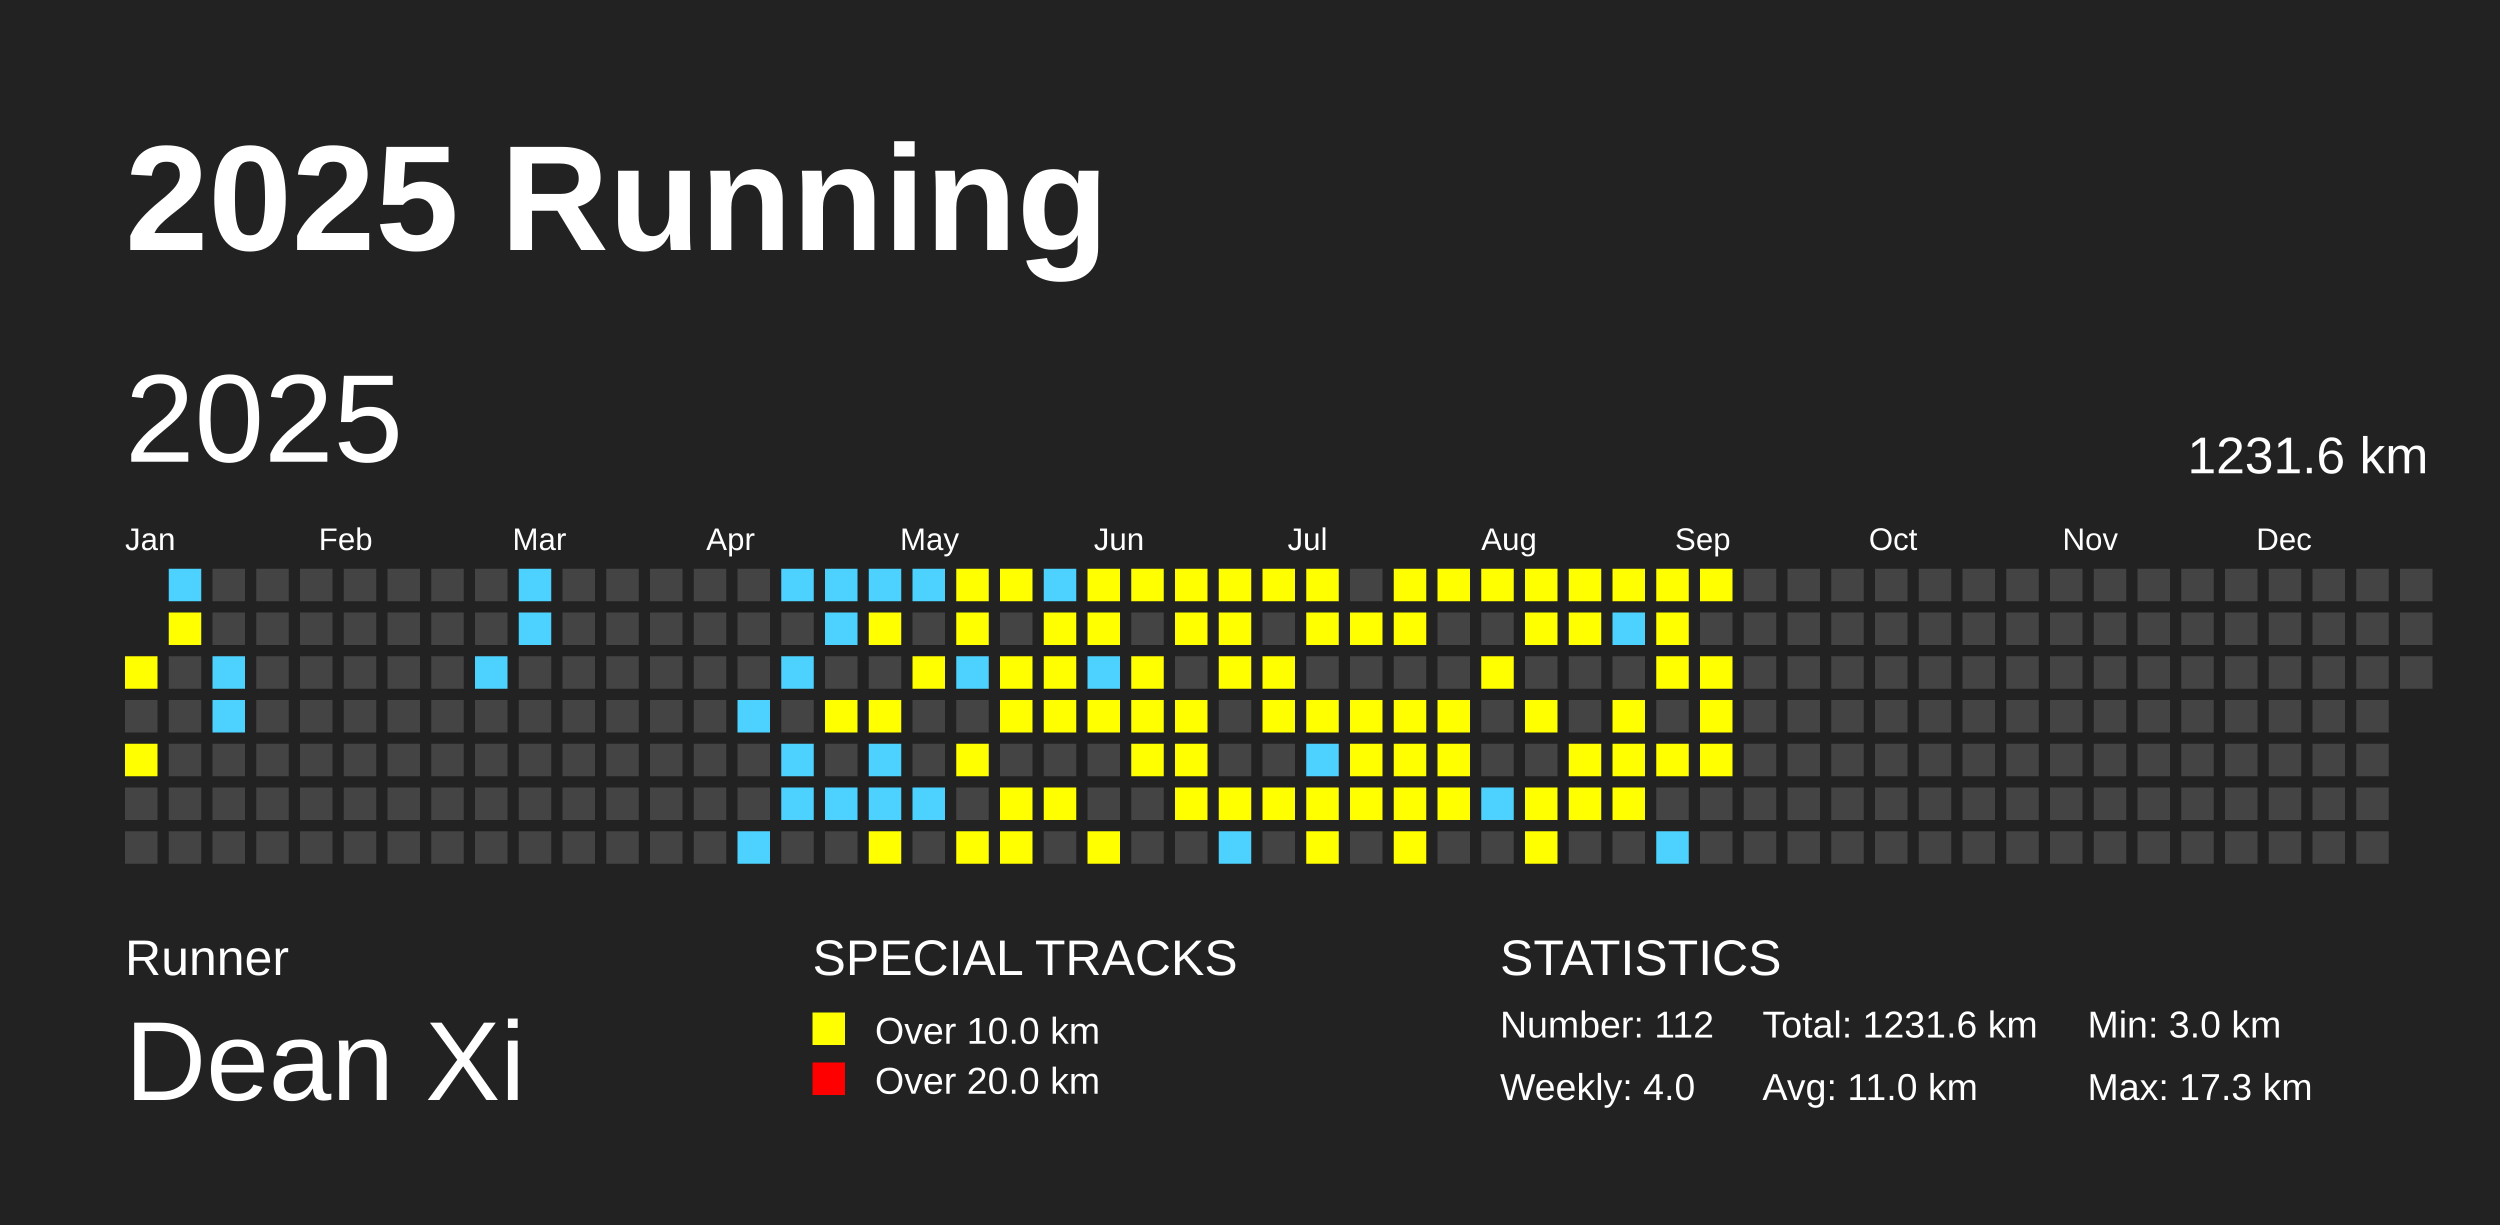
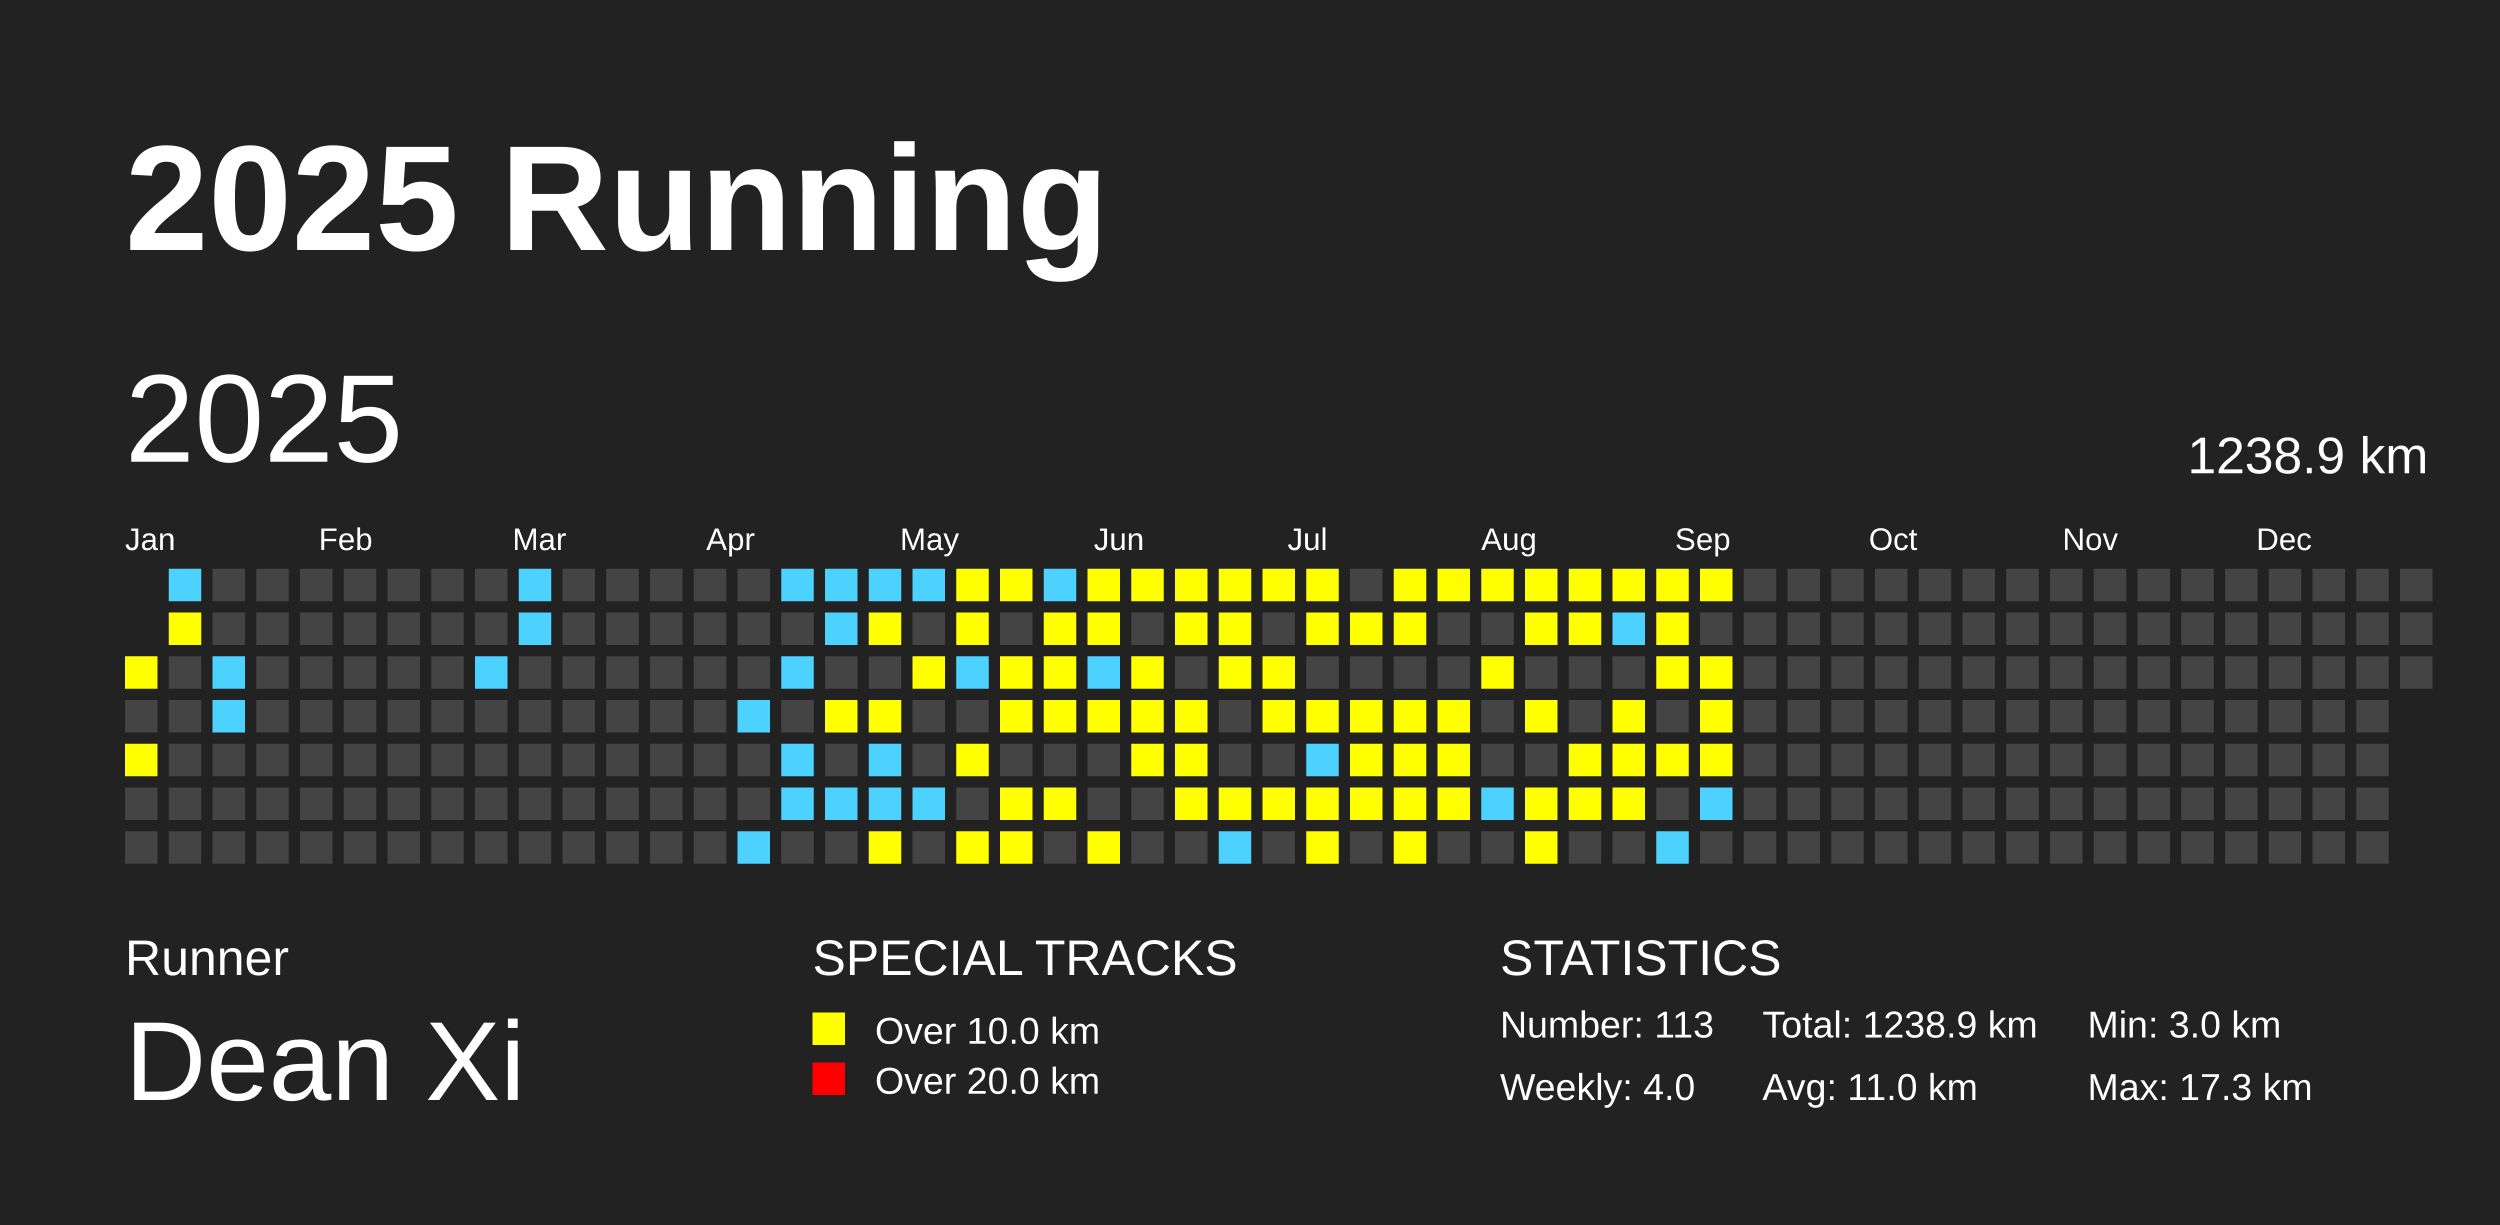
<svg xmlns="http://www.w3.org/2000/svg" baseProfile="full" height="98mm" version="1.1" viewBox="0,0,200,98" width="200mm">
  <defs />
  <rect fill="#222222" height="98" width="200" x="0" y="0" />
  <text fill="#FFFFFF" style="font-size:12px; font-family:Arial; font-weight:bold;" x="10" y="20">2025 Running</text>
  <text fill="#FFFFFF" style="font-size:4px; font-family:Arial" x="10" y="78">Runner</text>
  <text fill="#FFFFFF" style="font-size:9px; font-family:Arial" x="10" y="88">Dean Xi</text>
  <text fill="#FFFFFF" style="font-size:4px; font-family:Arial" x="65" y="78">SPECIAL TRACKS</text>
  <rect fill="yellow" height="2.6" width="2.6" x="65" y="81" />
  <text fill="#FFFFFF" style="font-size:3px; font-family:Arial" x="70" y="83.5">Over 10.0 km</text>
  <rect fill="red" height="2.6" width="2.6" x="65" y="85" />
  <text fill="#FFFFFF" style="font-size:3px; font-family:Arial" x="70" y="87.5">Over 20.0 km</text>
  <text fill="#FFFFFF" style="font-size:4px; font-family:Arial" x="120" y="78">STATISTICS</text>
-   <text fill="#FFFFFF" style="font-size:3px; font-family:Arial" x="120" y="83">Number: 112</text>
+   <text fill="#FFFFFF" style="font-size:3px; font-family:Arial" x="120" y="83">Number: 113</text>
  <text fill="#FFFFFF" style="font-size:3px; font-family:Arial" x="120" y="88">Weekly: 4.0</text>
-   <text fill="#FFFFFF" style="font-size:3px; font-family:Arial" x="141" y="83">Total: 1231.6 km</text>
+   <text fill="#FFFFFF" style="font-size:3px; font-family:Arial" x="141" y="83">Total: 1238.9 km</text>
  <text fill="#FFFFFF" style="font-size:3px; font-family:Arial" x="141" y="88">Avg: 11.0 km</text>
  <text fill="#FFFFFF" style="font-size:3px; font-family:Arial" x="167" y="83">Min: 3.0 km</text>
  <text fill="#FFFFFF" style="font-size:3px; font-family:Arial" x="167" y="88">Max: 17.3 km</text>
  <text dominant-baseline="hanging" fill="#FFFFFF" style="font-size:10.0px; font-family:Arial;" x="10" y="30">2025</text>
-   <text dominant-baseline="hanging" fill="#FFFFFF" style="font-size:4.125px; font-family:Arial;" x="175" y="35">1231.6 km</text>
+   <text dominant-baseline="hanging" fill="#FFFFFF" style="font-size:4.125px; font-family:Arial;" x="175" y="35">1238.9 km</text>
  <text fill="#FFFFFF" style="font-size:2.5px; font-family:Arial" x="10.0" y="44">Jan</text>
  <text fill="#FFFFFF" style="font-size:2.5px; font-family:Arial" x="25.5" y="44">Feb</text>
  <text fill="#FFFFFF" style="font-size:2.5px; font-family:Arial" x="41.0" y="44">Mar</text>
  <text fill="#FFFFFF" style="font-size:2.5px; font-family:Arial" x="56.5" y="44">Apr</text>
  <text fill="#FFFFFF" style="font-size:2.5px; font-family:Arial" x="72.0" y="44">May</text>
  <text fill="#FFFFFF" style="font-size:2.5px; font-family:Arial" x="87.5" y="44">Jun</text>
  <text fill="#FFFFFF" style="font-size:2.5px; font-family:Arial" x="103.0" y="44">Jul</text>
  <text fill="#FFFFFF" style="font-size:2.5px; font-family:Arial" x="118.5" y="44">Aug</text>
  <text fill="#FFFFFF" style="font-size:2.5px; font-family:Arial" x="134.0" y="44">Sep</text>
  <text fill="#FFFFFF" style="font-size:2.5px; font-family:Arial" x="149.5" y="44">Oct</text>
  <text fill="#FFFFFF" style="font-size:2.5px; font-family:Arial" x="165.0" y="44">Nov</text>
  <text fill="#FFFFFF" style="font-size:2.5px; font-family:Arial" x="180.5" y="44">Dec</text>
  <rect fill="yellow" height="2.6" width="2.6" x="10.0" y="52.5" />
  <rect fill="#444444" height="2.6" width="2.6" x="10.0" y="56.0" />
  <rect fill="yellow" height="2.6" width="2.6" x="10.0" y="59.5" />
  <rect fill="#444444" height="2.6" width="2.6" x="10.0" y="63.0" />
  <rect fill="#444444" height="2.6" width="2.6" x="10.0" y="66.5" />
  <rect fill="#4DD2FF" height="2.6" width="2.6" x="13.5" y="45.5" />
  <rect fill="yellow" height="2.6" width="2.6" x="13.5" y="49.0" />
  <rect fill="#444444" height="2.6" width="2.6" x="13.5" y="52.5" />
  <rect fill="#444444" height="2.6" width="2.6" x="13.5" y="56.0" />
  <rect fill="#444444" height="2.6" width="2.6" x="13.5" y="59.5" />
  <rect fill="#444444" height="2.6" width="2.6" x="13.5" y="63.0" />
  <rect fill="#444444" height="2.6" width="2.6" x="13.5" y="66.5" />
  <rect fill="#444444" height="2.6" width="2.6" x="17.0" y="45.5" />
  <rect fill="#444444" height="2.6" width="2.6" x="17.0" y="49.0" />
  <rect fill="#4DD2FF" height="2.6" width="2.6" x="17.0" y="52.5" />
  <rect fill="#4DD2FF" height="2.6" width="2.6" x="17.0" y="56.0" />
  <rect fill="#444444" height="2.6" width="2.6" x="17.0" y="59.5" />
  <rect fill="#444444" height="2.6" width="2.6" x="17.0" y="63.0" />
  <rect fill="#444444" height="2.6" width="2.6" x="17.0" y="66.5" />
  <rect fill="#444444" height="2.6" width="2.6" x="20.5" y="45.5" />
  <rect fill="#444444" height="2.6" width="2.6" x="20.5" y="49.0" />
  <rect fill="#444444" height="2.6" width="2.6" x="20.5" y="52.5" />
  <rect fill="#444444" height="2.6" width="2.6" x="20.5" y="56.0" />
  <rect fill="#444444" height="2.6" width="2.6" x="20.5" y="59.5" />
  <rect fill="#444444" height="2.6" width="2.6" x="20.5" y="63.0" />
  <rect fill="#444444" height="2.6" width="2.6" x="20.5" y="66.5" />
  <rect fill="#444444" height="2.6" width="2.6" x="24.0" y="45.5" />
  <rect fill="#444444" height="2.6" width="2.6" x="24.0" y="49.0" />
  <rect fill="#444444" height="2.6" width="2.6" x="24.0" y="52.5" />
  <rect fill="#444444" height="2.6" width="2.6" x="24.0" y="56.0" />
  <rect fill="#444444" height="2.6" width="2.6" x="24.0" y="59.5" />
  <rect fill="#444444" height="2.6" width="2.6" x="24.0" y="63.0" />
  <rect fill="#444444" height="2.6" width="2.6" x="24.0" y="66.5" />
  <rect fill="#444444" height="2.6" width="2.6" x="27.5" y="45.5" />
  <rect fill="#444444" height="2.6" width="2.6" x="27.5" y="49.0" />
  <rect fill="#444444" height="2.6" width="2.6" x="27.5" y="52.5" />
  <rect fill="#444444" height="2.6" width="2.6" x="27.5" y="56.0" />
  <rect fill="#444444" height="2.6" width="2.6" x="27.5" y="59.5" />
  <rect fill="#444444" height="2.6" width="2.6" x="27.5" y="63.0" />
  <rect fill="#444444" height="2.6" width="2.6" x="27.5" y="66.5" />
  <rect fill="#444444" height="2.6" width="2.6" x="31.0" y="45.5" />
  <rect fill="#444444" height="2.6" width="2.6" x="31.0" y="49.0" />
  <rect fill="#444444" height="2.6" width="2.6" x="31.0" y="52.5" />
  <rect fill="#444444" height="2.6" width="2.6" x="31.0" y="56.0" />
  <rect fill="#444444" height="2.6" width="2.6" x="31.0" y="59.5" />
  <rect fill="#444444" height="2.6" width="2.6" x="31.0" y="63.0" />
  <rect fill="#444444" height="2.6" width="2.6" x="31.0" y="66.5" />
  <rect fill="#444444" height="2.6" width="2.6" x="34.5" y="45.5" />
  <rect fill="#444444" height="2.6" width="2.6" x="34.5" y="49.0" />
  <rect fill="#444444" height="2.6" width="2.6" x="34.5" y="52.5" />
  <rect fill="#444444" height="2.6" width="2.6" x="34.5" y="56.0" />
  <rect fill="#444444" height="2.6" width="2.6" x="34.5" y="59.5" />
  <rect fill="#444444" height="2.6" width="2.6" x="34.5" y="63.0" />
  <rect fill="#444444" height="2.6" width="2.6" x="34.5" y="66.5" />
  <rect fill="#444444" height="2.6" width="2.6" x="38.0" y="45.5" />
  <rect fill="#444444" height="2.6" width="2.6" x="38.0" y="49.0" />
  <rect fill="#4DD2FF" height="2.6" width="2.6" x="38.0" y="52.5" />
  <rect fill="#444444" height="2.6" width="2.6" x="38.0" y="56.0" />
  <rect fill="#444444" height="2.6" width="2.6" x="38.0" y="59.5" />
  <rect fill="#444444" height="2.6" width="2.6" x="38.0" y="63.0" />
  <rect fill="#444444" height="2.6" width="2.6" x="38.0" y="66.5" />
  <rect fill="#4DD2FF" height="2.6" width="2.6" x="41.5" y="45.5" />
  <rect fill="#4DD2FF" height="2.6" width="2.6" x="41.5" y="49.0" />
  <rect fill="#444444" height="2.6" width="2.6" x="41.5" y="52.5" />
  <rect fill="#444444" height="2.6" width="2.6" x="41.5" y="56.0" />
  <rect fill="#444444" height="2.6" width="2.6" x="41.5" y="59.5" />
  <rect fill="#444444" height="2.6" width="2.6" x="41.5" y="63.0" />
  <rect fill="#444444" height="2.6" width="2.6" x="41.5" y="66.5" />
  <rect fill="#444444" height="2.6" width="2.6" x="45.0" y="45.5" />
  <rect fill="#444444" height="2.6" width="2.6" x="45.0" y="49.0" />
  <rect fill="#444444" height="2.6" width="2.6" x="45.0" y="52.5" />
  <rect fill="#444444" height="2.6" width="2.6" x="45.0" y="56.0" />
  <rect fill="#444444" height="2.6" width="2.6" x="45.0" y="59.5" />
  <rect fill="#444444" height="2.6" width="2.6" x="45.0" y="63.0" />
  <rect fill="#444444" height="2.6" width="2.6" x="45.0" y="66.5" />
  <rect fill="#444444" height="2.6" width="2.6" x="48.5" y="45.5" />
  <rect fill="#444444" height="2.6" width="2.6" x="48.5" y="49.0" />
  <rect fill="#444444" height="2.6" width="2.6" x="48.5" y="52.5" />
  <rect fill="#444444" height="2.6" width="2.6" x="48.5" y="56.0" />
  <rect fill="#444444" height="2.6" width="2.6" x="48.5" y="59.5" />
  <rect fill="#444444" height="2.6" width="2.6" x="48.5" y="63.0" />
  <rect fill="#444444" height="2.6" width="2.6" x="48.5" y="66.5" />
  <rect fill="#444444" height="2.6" width="2.6" x="52.0" y="45.5" />
  <rect fill="#444444" height="2.6" width="2.6" x="52.0" y="49.0" />
  <rect fill="#444444" height="2.6" width="2.6" x="52.0" y="52.5" />
  <rect fill="#444444" height="2.6" width="2.6" x="52.0" y="56.0" />
  <rect fill="#444444" height="2.6" width="2.6" x="52.0" y="59.5" />
  <rect fill="#444444" height="2.6" width="2.6" x="52.0" y="63.0" />
  <rect fill="#444444" height="2.6" width="2.6" x="52.0" y="66.5" />
  <rect fill="#444444" height="2.6" width="2.6" x="55.5" y="45.5" />
  <rect fill="#444444" height="2.6" width="2.6" x="55.5" y="49.0" />
  <rect fill="#444444" height="2.6" width="2.6" x="55.5" y="52.5" />
  <rect fill="#444444" height="2.6" width="2.6" x="55.5" y="56.0" />
  <rect fill="#444444" height="2.6" width="2.6" x="55.5" y="59.5" />
  <rect fill="#444444" height="2.6" width="2.6" x="55.5" y="63.0" />
  <rect fill="#444444" height="2.6" width="2.6" x="55.5" y="66.5" />
  <rect fill="#444444" height="2.6" width="2.6" x="59.0" y="45.5" />
  <rect fill="#444444" height="2.6" width="2.6" x="59.0" y="49.0" />
  <rect fill="#444444" height="2.6" width="2.6" x="59.0" y="52.5" />
  <rect fill="#4DD2FF" height="2.6" width="2.6" x="59.0" y="56.0" />
  <rect fill="#444444" height="2.6" width="2.6" x="59.0" y="59.5" />
  <rect fill="#444444" height="2.6" width="2.6" x="59.0" y="63.0" />
  <rect fill="#4DD2FF" height="2.6" width="2.6" x="59.0" y="66.5" />
  <rect fill="#4DD2FF" height="2.6" width="2.6" x="62.5" y="45.5" />
  <rect fill="#444444" height="2.6" width="2.6" x="62.5" y="49.0" />
  <rect fill="#4DD2FF" height="2.6" width="2.6" x="62.5" y="52.5" />
  <rect fill="#444444" height="2.6" width="2.6" x="62.5" y="56.0" />
  <rect fill="#4DD2FF" height="2.6" width="2.6" x="62.5" y="59.5" />
  <rect fill="#4DD2FF" height="2.6" width="2.6" x="62.5" y="63.0" />
  <rect fill="#444444" height="2.6" width="2.6" x="62.5" y="66.5" />
  <rect fill="#4DD2FF" height="2.6" width="2.6" x="66.0" y="45.5" />
  <rect fill="#4DD2FF" height="2.6" width="2.6" x="66.0" y="49.0" />
  <rect fill="#444444" height="2.6" width="2.6" x="66.0" y="52.5" />
  <rect fill="yellow" height="2.6" width="2.6" x="66.0" y="56.0" />
  <rect fill="#444444" height="2.6" width="2.6" x="66.0" y="59.5" />
  <rect fill="#4DD2FF" height="2.6" width="2.6" x="66.0" y="63.0" />
  <rect fill="#444444" height="2.6" width="2.6" x="66.0" y="66.5" />
  <rect fill="#4DD2FF" height="2.6" width="2.6" x="69.5" y="45.5" />
  <rect fill="yellow" height="2.6" width="2.6" x="69.5" y="49.0" />
  <rect fill="#444444" height="2.6" width="2.6" x="69.5" y="52.5" />
  <rect fill="yellow" height="2.6" width="2.6" x="69.5" y="56.0" />
  <rect fill="#4DD2FF" height="2.6" width="2.6" x="69.5" y="59.5" />
  <rect fill="#4DD2FF" height="2.6" width="2.6" x="69.5" y="63.0" />
  <rect fill="yellow" height="2.6" width="2.6" x="69.5" y="66.5" />
  <rect fill="#4DD2FF" height="2.6" width="2.6" x="73.0" y="45.5" />
  <rect fill="#444444" height="2.6" width="2.6" x="73.0" y="49.0" />
  <rect fill="yellow" height="2.6" width="2.6" x="73.0" y="52.5" />
  <rect fill="#444444" height="2.6" width="2.6" x="73.0" y="56.0" />
  <rect fill="#444444" height="2.6" width="2.6" x="73.0" y="59.5" />
  <rect fill="#4DD2FF" height="2.6" width="2.6" x="73.0" y="63.0" />
  <rect fill="#444444" height="2.6" width="2.6" x="73.0" y="66.5" />
  <rect fill="yellow" height="2.6" width="2.6" x="76.5" y="45.5" />
  <rect fill="yellow" height="2.6" width="2.6" x="76.5" y="49.0" />
  <rect fill="#4DD2FF" height="2.6" width="2.6" x="76.5" y="52.5" />
  <rect fill="#444444" height="2.6" width="2.6" x="76.5" y="56.0" />
  <rect fill="yellow" height="2.6" width="2.6" x="76.5" y="59.5" />
  <rect fill="#444444" height="2.6" width="2.6" x="76.5" y="63.0" />
  <rect fill="yellow" height="2.6" width="2.6" x="76.5" y="66.5" />
  <rect fill="yellow" height="2.6" width="2.6" x="80.0" y="45.5" />
  <rect fill="#444444" height="2.6" width="2.6" x="80.0" y="49.0" />
  <rect fill="yellow" height="2.6" width="2.6" x="80.0" y="52.5" />
  <rect fill="yellow" height="2.6" width="2.6" x="80.0" y="56.0" />
  <rect fill="#444444" height="2.6" width="2.6" x="80.0" y="59.5" />
  <rect fill="yellow" height="2.6" width="2.6" x="80.0" y="63.0" />
  <rect fill="yellow" height="2.6" width="2.6" x="80.0" y="66.5" />
  <rect fill="#4DD2FF" height="2.6" width="2.6" x="83.5" y="45.5" />
  <rect fill="yellow" height="2.6" width="2.6" x="83.5" y="49.0" />
  <rect fill="yellow" height="2.6" width="2.6" x="83.5" y="52.5" />
  <rect fill="yellow" height="2.6" width="2.6" x="83.5" y="56.0" />
  <rect fill="#444444" height="2.6" width="2.6" x="83.5" y="59.5" />
  <rect fill="yellow" height="2.6" width="2.6" x="83.5" y="63.0" />
  <rect fill="#444444" height="2.6" width="2.6" x="83.5" y="66.5" />
  <rect fill="yellow" height="2.6" width="2.6" x="87.0" y="45.5" />
  <rect fill="yellow" height="2.6" width="2.6" x="87.0" y="49.0" />
  <rect fill="#4DD2FF" height="2.6" width="2.6" x="87.0" y="52.5" />
  <rect fill="yellow" height="2.6" width="2.6" x="87.0" y="56.0" />
  <rect fill="#444444" height="2.6" width="2.6" x="87.0" y="59.5" />
  <rect fill="#444444" height="2.6" width="2.6" x="87.0" y="63.0" />
  <rect fill="yellow" height="2.6" width="2.6" x="87.0" y="66.5" />
  <rect fill="yellow" height="2.6" width="2.6" x="90.5" y="45.5" />
  <rect fill="#444444" height="2.6" width="2.6" x="90.5" y="49.0" />
  <rect fill="yellow" height="2.6" width="2.6" x="90.5" y="52.5" />
  <rect fill="yellow" height="2.6" width="2.6" x="90.5" y="56.0" />
  <rect fill="yellow" height="2.6" width="2.6" x="90.5" y="59.5" />
  <rect fill="#444444" height="2.6" width="2.6" x="90.5" y="63.0" />
  <rect fill="#444444" height="2.6" width="2.6" x="90.5" y="66.5" />
  <rect fill="yellow" height="2.6" width="2.6" x="94.0" y="45.5" />
  <rect fill="yellow" height="2.6" width="2.6" x="94.0" y="49.0" />
  <rect fill="#444444" height="2.6" width="2.6" x="94.0" y="52.5" />
  <rect fill="yellow" height="2.6" width="2.6" x="94.0" y="56.0" />
  <rect fill="yellow" height="2.6" width="2.6" x="94.0" y="59.5" />
  <rect fill="yellow" height="2.6" width="2.6" x="94.0" y="63.0" />
  <rect fill="#444444" height="2.6" width="2.6" x="94.0" y="66.5" />
  <rect fill="yellow" height="2.6" width="2.6" x="97.5" y="45.5" />
  <rect fill="yellow" height="2.6" width="2.6" x="97.5" y="49.0" />
  <rect fill="yellow" height="2.6" width="2.6" x="97.5" y="52.5" />
  <rect fill="#444444" height="2.6" width="2.6" x="97.5" y="56.0" />
  <rect fill="#444444" height="2.6" width="2.6" x="97.5" y="59.5" />
  <rect fill="yellow" height="2.6" width="2.6" x="97.5" y="63.0" />
  <rect fill="#4DD2FF" height="2.6" width="2.6" x="97.5" y="66.5" />
  <rect fill="yellow" height="2.6" width="2.6" x="101.0" y="45.5" />
  <rect fill="#444444" height="2.6" width="2.6" x="101.0" y="49.0" />
  <rect fill="yellow" height="2.6" width="2.6" x="101.0" y="52.5" />
  <rect fill="yellow" height="2.6" width="2.6" x="101.0" y="56.0" />
  <rect fill="#444444" height="2.6" width="2.6" x="101.0" y="59.5" />
  <rect fill="yellow" height="2.6" width="2.6" x="101.0" y="63.0" />
  <rect fill="#444444" height="2.6" width="2.6" x="101.0" y="66.5" />
  <rect fill="yellow" height="2.6" width="2.6" x="104.5" y="45.5" />
  <rect fill="yellow" height="2.6" width="2.6" x="104.5" y="49.0" />
  <rect fill="#444444" height="2.6" width="2.6" x="104.5" y="52.5" />
  <rect fill="yellow" height="2.6" width="2.6" x="104.5" y="56.0" />
  <rect fill="#4DD2FF" height="2.6" width="2.6" x="104.5" y="59.5" />
  <rect fill="yellow" height="2.6" width="2.6" x="104.5" y="63.0" />
  <rect fill="yellow" height="2.6" width="2.6" x="104.5" y="66.5" />
  <rect fill="#444444" height="2.6" width="2.6" x="108.0" y="45.5" />
  <rect fill="yellow" height="2.6" width="2.6" x="108.0" y="49.0" />
  <rect fill="#444444" height="2.6" width="2.6" x="108.0" y="52.5" />
  <rect fill="yellow" height="2.6" width="2.6" x="108.0" y="56.0" />
  <rect fill="yellow" height="2.6" width="2.6" x="108.0" y="59.5" />
  <rect fill="yellow" height="2.6" width="2.6" x="108.0" y="63.0" />
  <rect fill="#444444" height="2.6" width="2.6" x="108.0" y="66.5" />
  <rect fill="yellow" height="2.6" width="2.6" x="111.5" y="45.5" />
  <rect fill="yellow" height="2.6" width="2.6" x="111.5" y="49.0" />
  <rect fill="#444444" height="2.6" width="2.6" x="111.5" y="52.5" />
  <rect fill="yellow" height="2.6" width="2.6" x="111.5" y="56.0" />
  <rect fill="yellow" height="2.6" width="2.6" x="111.5" y="59.5" />
  <rect fill="yellow" height="2.6" width="2.6" x="111.5" y="63.0" />
  <rect fill="yellow" height="2.6" width="2.6" x="111.5" y="66.5" />
  <rect fill="yellow" height="2.6" width="2.6" x="115.0" y="45.5" />
  <rect fill="#444444" height="2.6" width="2.6" x="115.0" y="49.0" />
  <rect fill="#444444" height="2.6" width="2.6" x="115.0" y="52.5" />
  <rect fill="yellow" height="2.6" width="2.6" x="115.0" y="56.0" />
  <rect fill="yellow" height="2.6" width="2.6" x="115.0" y="59.5" />
  <rect fill="yellow" height="2.6" width="2.6" x="115.0" y="63.0" />
  <rect fill="#444444" height="2.6" width="2.6" x="115.0" y="66.5" />
  <rect fill="yellow" height="2.6" width="2.6" x="118.5" y="45.5" />
  <rect fill="#444444" height="2.6" width="2.6" x="118.5" y="49.0" />
  <rect fill="yellow" height="2.6" width="2.6" x="118.5" y="52.5" />
  <rect fill="#444444" height="2.6" width="2.6" x="118.5" y="56.0" />
  <rect fill="#444444" height="2.6" width="2.6" x="118.5" y="59.5" />
  <rect fill="#4DD2FF" height="2.6" width="2.6" x="118.5" y="63.0" />
  <rect fill="#444444" height="2.6" width="2.6" x="118.5" y="66.5" />
  <rect fill="yellow" height="2.6" width="2.6" x="122.0" y="45.5" />
  <rect fill="yellow" height="2.6" width="2.6" x="122.0" y="49.0" />
  <rect fill="#444444" height="2.6" width="2.6" x="122.0" y="52.5" />
  <rect fill="yellow" height="2.6" width="2.6" x="122.0" y="56.0" />
  <rect fill="#444444" height="2.6" width="2.6" x="122.0" y="59.5" />
  <rect fill="yellow" height="2.6" width="2.6" x="122.0" y="63.0" />
  <rect fill="yellow" height="2.6" width="2.6" x="122.0" y="66.5" />
  <rect fill="yellow" height="2.6" width="2.6" x="125.5" y="45.5" />
  <rect fill="yellow" height="2.6" width="2.6" x="125.5" y="49.0" />
  <rect fill="#444444" height="2.6" width="2.6" x="125.5" y="52.5" />
  <rect fill="#444444" height="2.6" width="2.6" x="125.5" y="56.0" />
  <rect fill="yellow" height="2.6" width="2.6" x="125.5" y="59.5" />
  <rect fill="yellow" height="2.6" width="2.6" x="125.5" y="63.0" />
  <rect fill="#444444" height="2.6" width="2.6" x="125.5" y="66.5" />
  <rect fill="yellow" height="2.6" width="2.6" x="129.0" y="45.5" />
  <rect fill="#4DD2FF" height="2.6" width="2.6" x="129.0" y="49.0" />
  <rect fill="#444444" height="2.6" width="2.6" x="129.0" y="52.5" />
  <rect fill="yellow" height="2.6" width="2.6" x="129.0" y="56.0" />
  <rect fill="yellow" height="2.6" width="2.6" x="129.0" y="59.5" />
  <rect fill="yellow" height="2.6" width="2.6" x="129.0" y="63.0" />
  <rect fill="#444444" height="2.6" width="2.6" x="129.0" y="66.5" />
  <rect fill="yellow" height="2.6" width="2.6" x="132.5" y="45.5" />
  <rect fill="yellow" height="2.6" width="2.6" x="132.5" y="49.0" />
  <rect fill="yellow" height="2.6" width="2.6" x="132.5" y="52.5" />
  <rect fill="#444444" height="2.6" width="2.6" x="132.5" y="56.0" />
  <rect fill="yellow" height="2.6" width="2.6" x="132.5" y="59.5" />
  <rect fill="#444444" height="2.6" width="2.6" x="132.5" y="63.0" />
  <rect fill="#4DD2FF" height="2.6" width="2.6" x="132.5" y="66.5" />
  <rect fill="yellow" height="2.6" width="2.6" x="136.0" y="45.5" />
  <rect fill="#444444" height="2.6" width="2.6" x="136.0" y="49.0" />
  <rect fill="yellow" height="2.6" width="2.6" x="136.0" y="52.5" />
  <rect fill="yellow" height="2.6" width="2.6" x="136.0" y="56.0" />
  <rect fill="yellow" height="2.6" width="2.6" x="136.0" y="59.5" />
-   <rect fill="#444444" height="2.6" width="2.6" x="136.0" y="63.0" />
+   <rect fill="#4DD2FF" height="2.6" width="2.6" x="136.0" y="63.0" />
  <rect fill="#444444" height="2.6" width="2.6" x="136.0" y="66.5" />
  <rect fill="#444444" height="2.6" width="2.6" x="139.5" y="45.5" />
  <rect fill="#444444" height="2.6" width="2.6" x="139.5" y="49.0" />
  <rect fill="#444444" height="2.6" width="2.6" x="139.5" y="52.5" />
  <rect fill="#444444" height="2.6" width="2.6" x="139.5" y="56.0" />
  <rect fill="#444444" height="2.6" width="2.6" x="139.5" y="59.5" />
  <rect fill="#444444" height="2.6" width="2.6" x="139.5" y="63.0" />
  <rect fill="#444444" height="2.6" width="2.6" x="139.5" y="66.5" />
  <rect fill="#444444" height="2.6" width="2.6" x="143.0" y="45.5" />
  <rect fill="#444444" height="2.6" width="2.6" x="143.0" y="49.0" />
  <rect fill="#444444" height="2.6" width="2.6" x="143.0" y="52.5" />
  <rect fill="#444444" height="2.6" width="2.6" x="143.0" y="56.0" />
  <rect fill="#444444" height="2.6" width="2.6" x="143.0" y="59.5" />
  <rect fill="#444444" height="2.6" width="2.6" x="143.0" y="63.0" />
  <rect fill="#444444" height="2.6" width="2.6" x="143.0" y="66.5" />
  <rect fill="#444444" height="2.6" width="2.6" x="146.5" y="45.5" />
  <rect fill="#444444" height="2.6" width="2.6" x="146.5" y="49.0" />
  <rect fill="#444444" height="2.6" width="2.6" x="146.5" y="52.5" />
  <rect fill="#444444" height="2.6" width="2.6" x="146.5" y="56.0" />
  <rect fill="#444444" height="2.6" width="2.6" x="146.5" y="59.5" />
  <rect fill="#444444" height="2.6" width="2.6" x="146.5" y="63.0" />
  <rect fill="#444444" height="2.6" width="2.6" x="146.5" y="66.5" />
  <rect fill="#444444" height="2.6" width="2.6" x="150.0" y="45.5" />
  <rect fill="#444444" height="2.6" width="2.6" x="150.0" y="49.0" />
  <rect fill="#444444" height="2.6" width="2.6" x="150.0" y="52.5" />
  <rect fill="#444444" height="2.6" width="2.6" x="150.0" y="56.0" />
  <rect fill="#444444" height="2.6" width="2.6" x="150.0" y="59.5" />
  <rect fill="#444444" height="2.6" width="2.6" x="150.0" y="63.0" />
  <rect fill="#444444" height="2.6" width="2.6" x="150.0" y="66.5" />
  <rect fill="#444444" height="2.6" width="2.6" x="153.5" y="45.5" />
  <rect fill="#444444" height="2.6" width="2.6" x="153.5" y="49.0" />
  <rect fill="#444444" height="2.6" width="2.6" x="153.5" y="52.5" />
  <rect fill="#444444" height="2.6" width="2.6" x="153.5" y="56.0" />
  <rect fill="#444444" height="2.6" width="2.6" x="153.5" y="59.5" />
  <rect fill="#444444" height="2.6" width="2.6" x="153.5" y="63.0" />
  <rect fill="#444444" height="2.6" width="2.6" x="153.5" y="66.5" />
  <rect fill="#444444" height="2.6" width="2.6" x="157.0" y="45.5" />
  <rect fill="#444444" height="2.6" width="2.6" x="157.0" y="49.0" />
  <rect fill="#444444" height="2.6" width="2.6" x="157.0" y="52.5" />
  <rect fill="#444444" height="2.6" width="2.6" x="157.0" y="56.0" />
  <rect fill="#444444" height="2.6" width="2.6" x="157.0" y="59.5" />
  <rect fill="#444444" height="2.6" width="2.6" x="157.0" y="63.0" />
  <rect fill="#444444" height="2.6" width="2.6" x="157.0" y="66.5" />
  <rect fill="#444444" height="2.6" width="2.6" x="160.5" y="45.5" />
  <rect fill="#444444" height="2.6" width="2.6" x="160.5" y="49.0" />
  <rect fill="#444444" height="2.6" width="2.6" x="160.5" y="52.5" />
  <rect fill="#444444" height="2.6" width="2.6" x="160.5" y="56.0" />
  <rect fill="#444444" height="2.6" width="2.6" x="160.5" y="59.5" />
  <rect fill="#444444" height="2.6" width="2.6" x="160.5" y="63.0" />
  <rect fill="#444444" height="2.6" width="2.6" x="160.5" y="66.5" />
  <rect fill="#444444" height="2.6" width="2.6" x="164.0" y="45.5" />
  <rect fill="#444444" height="2.6" width="2.6" x="164.0" y="49.0" />
  <rect fill="#444444" height="2.6" width="2.6" x="164.0" y="52.5" />
  <rect fill="#444444" height="2.6" width="2.6" x="164.0" y="56.0" />
  <rect fill="#444444" height="2.6" width="2.6" x="164.0" y="59.5" />
  <rect fill="#444444" height="2.6" width="2.6" x="164.0" y="63.0" />
  <rect fill="#444444" height="2.6" width="2.6" x="164.0" y="66.5" />
  <rect fill="#444444" height="2.6" width="2.6" x="167.5" y="45.5" />
  <rect fill="#444444" height="2.6" width="2.6" x="167.5" y="49.0" />
  <rect fill="#444444" height="2.6" width="2.6" x="167.5" y="52.5" />
  <rect fill="#444444" height="2.6" width="2.6" x="167.5" y="56.0" />
  <rect fill="#444444" height="2.6" width="2.6" x="167.5" y="59.5" />
  <rect fill="#444444" height="2.6" width="2.6" x="167.5" y="63.0" />
  <rect fill="#444444" height="2.6" width="2.6" x="167.5" y="66.5" />
  <rect fill="#444444" height="2.6" width="2.6" x="171.0" y="45.5" />
  <rect fill="#444444" height="2.6" width="2.6" x="171.0" y="49.0" />
  <rect fill="#444444" height="2.6" width="2.6" x="171.0" y="52.5" />
  <rect fill="#444444" height="2.6" width="2.6" x="171.0" y="56.0" />
  <rect fill="#444444" height="2.6" width="2.6" x="171.0" y="59.5" />
  <rect fill="#444444" height="2.6" width="2.6" x="171.0" y="63.0" />
  <rect fill="#444444" height="2.6" width="2.6" x="171.0" y="66.5" />
  <rect fill="#444444" height="2.6" width="2.6" x="174.5" y="45.5" />
  <rect fill="#444444" height="2.6" width="2.6" x="174.5" y="49.0" />
  <rect fill="#444444" height="2.6" width="2.6" x="174.5" y="52.5" />
  <rect fill="#444444" height="2.6" width="2.6" x="174.5" y="56.0" />
  <rect fill="#444444" height="2.6" width="2.6" x="174.5" y="59.5" />
  <rect fill="#444444" height="2.6" width="2.6" x="174.5" y="63.0" />
  <rect fill="#444444" height="2.6" width="2.6" x="174.5" y="66.5" />
  <rect fill="#444444" height="2.6" width="2.6" x="178.0" y="45.5" />
  <rect fill="#444444" height="2.6" width="2.6" x="178.0" y="49.0" />
  <rect fill="#444444" height="2.6" width="2.6" x="178.0" y="52.5" />
  <rect fill="#444444" height="2.6" width="2.6" x="178.0" y="56.0" />
  <rect fill="#444444" height="2.6" width="2.6" x="178.0" y="59.5" />
  <rect fill="#444444" height="2.6" width="2.6" x="178.0" y="63.0" />
  <rect fill="#444444" height="2.6" width="2.6" x="178.0" y="66.5" />
  <rect fill="#444444" height="2.6" width="2.6" x="181.5" y="45.5" />
  <rect fill="#444444" height="2.6" width="2.6" x="181.5" y="49.0" />
  <rect fill="#444444" height="2.6" width="2.6" x="181.5" y="52.5" />
  <rect fill="#444444" height="2.6" width="2.6" x="181.5" y="56.0" />
  <rect fill="#444444" height="2.6" width="2.6" x="181.5" y="59.5" />
  <rect fill="#444444" height="2.6" width="2.6" x="181.5" y="63.0" />
  <rect fill="#444444" height="2.6" width="2.6" x="181.5" y="66.5" />
  <rect fill="#444444" height="2.6" width="2.6" x="185.0" y="45.5" />
  <rect fill="#444444" height="2.6" width="2.6" x="185.0" y="49.0" />
  <rect fill="#444444" height="2.6" width="2.6" x="185.0" y="52.5" />
  <rect fill="#444444" height="2.6" width="2.6" x="185.0" y="56.0" />
  <rect fill="#444444" height="2.6" width="2.6" x="185.0" y="59.5" />
  <rect fill="#444444" height="2.6" width="2.6" x="185.0" y="63.0" />
  <rect fill="#444444" height="2.6" width="2.6" x="185.0" y="66.5" />
  <rect fill="#444444" height="2.6" width="2.6" x="188.5" y="45.5" />
  <rect fill="#444444" height="2.6" width="2.6" x="188.5" y="49.0" />
  <rect fill="#444444" height="2.6" width="2.6" x="188.5" y="52.5" />
  <rect fill="#444444" height="2.6" width="2.6" x="188.5" y="56.0" />
  <rect fill="#444444" height="2.6" width="2.6" x="188.5" y="59.5" />
  <rect fill="#444444" height="2.6" width="2.6" x="188.5" y="63.0" />
  <rect fill="#444444" height="2.6" width="2.6" x="188.5" y="66.5" />
  <rect fill="#444444" height="2.6" width="2.6" x="192.0" y="45.5" />
  <rect fill="#444444" height="2.6" width="2.6" x="192.0" y="49.0" />
  <rect fill="#444444" height="2.6" width="2.6" x="192.0" y="52.5" />
</svg>
